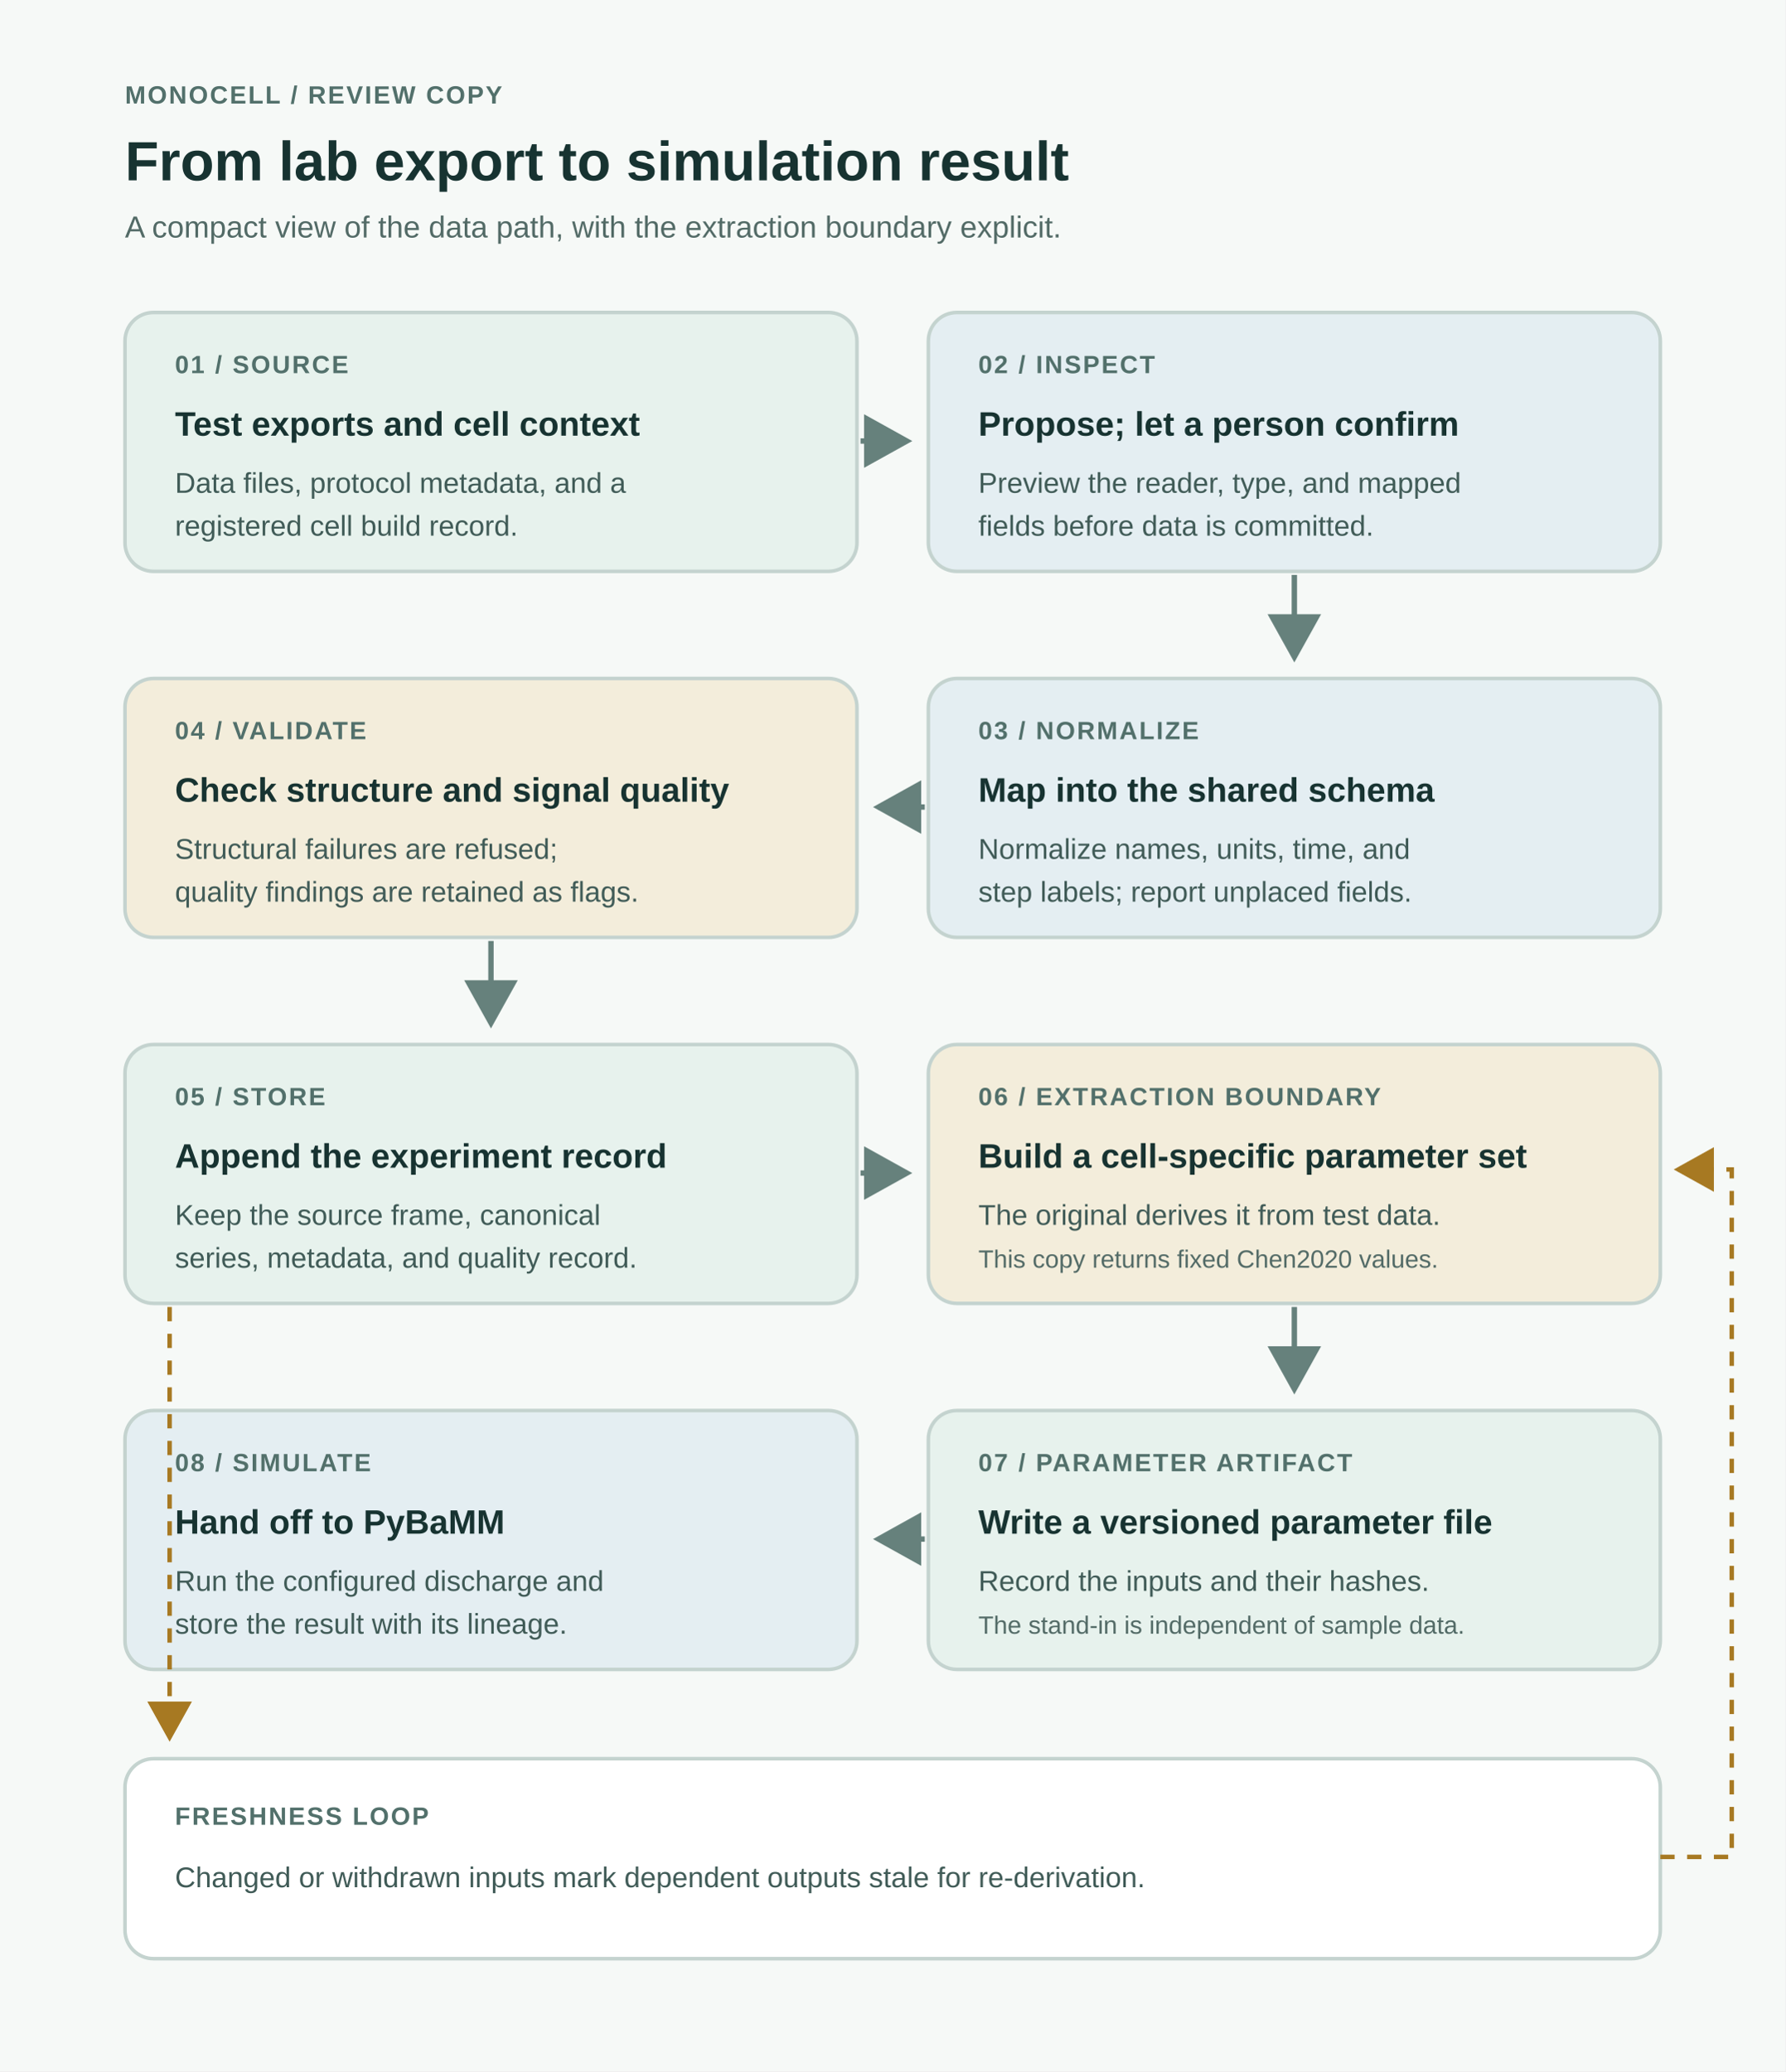
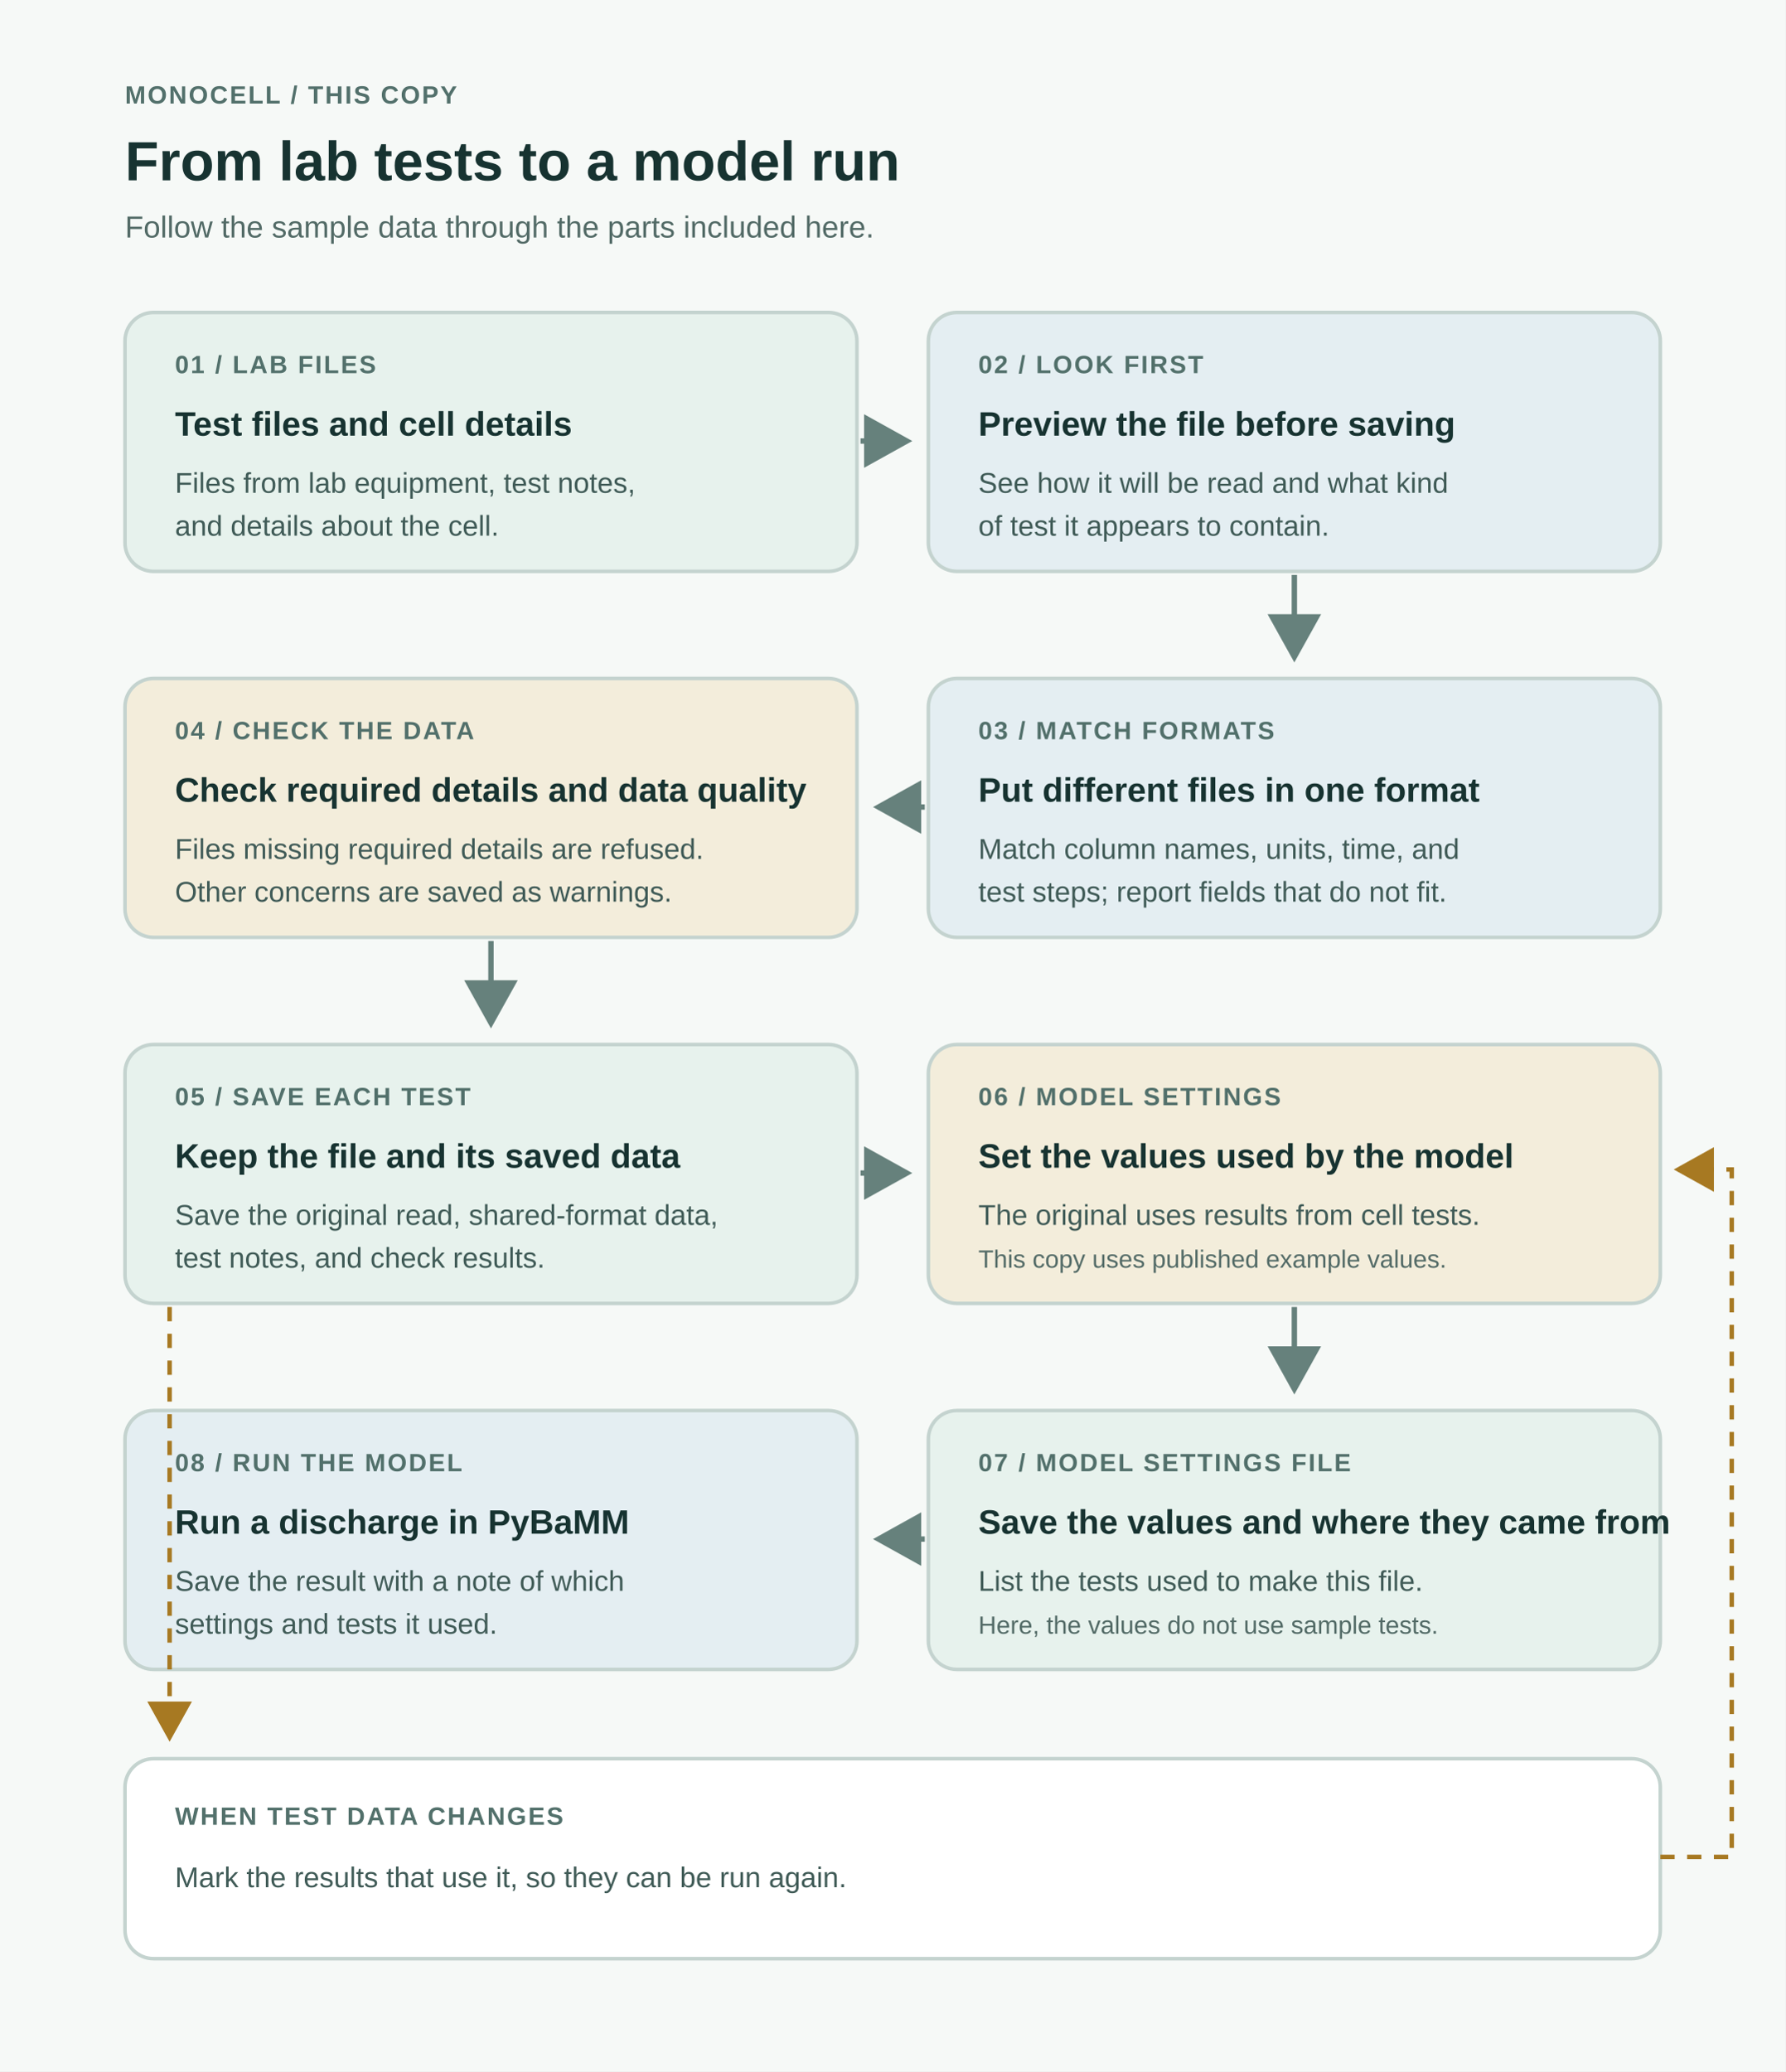
<svg xmlns="http://www.w3.org/2000/svg" viewBox="0 0 1000 1160" role="img" aria-labelledby="title desc">
  <defs>
    <marker id="arrow" markerWidth="12" markerHeight="12" refX="9" refY="6" orient="auto">
      <path d="M1,1 L10,6 L1,11 Z" fill="#66817c" />
    </marker>
    <marker id="loop-arrow" markerWidth="12" markerHeight="12" refX="9" refY="6" orient="auto">
      <path d="M1,1 L10,6 L1,11 Z" fill="#a77922" />
    </marker>
    <style>
      .title { font: 700 31px 'Segoe UI', Arial, sans-serif; fill: #173331; }
      .subtitle { font: 17px 'Segoe UI', Arial, sans-serif; fill: #526a66; }
      .label { font: 700 14px 'Segoe UI', Arial, sans-serif; letter-spacing: 1px; fill: #52706b; }
      .head { font: 700 19px 'Segoe UI', Arial, sans-serif; fill: #173331; }
      .body { font: 16px 'Segoe UI', Arial, sans-serif; fill: #405b57; }
      .small { font: 14px 'Segoe UI', Arial, sans-serif; fill: #526a66; }
      .node { stroke: #c4d3cf; stroke-width: 2; rx: 16; }
      .edge { fill: none; stroke: #66817c; stroke-width: 3; marker-end: url(#arrow); }
      .loop { fill: none; stroke: #a77922; stroke-width: 2.5; stroke-dasharray: 8 7; marker-end: url(#loop-arrow); }
    </style>
  </defs>
  <rect width="1000" height="1160" fill="#f6f9f7" />
-   <text x="70" y="58" class="label">MONOCELL / REVIEW COPY</text>
-   <text x="70" y="101" class="title">From lab export to simulation result</text>
-   <text x="70" y="133" class="subtitle">A compact view of the data path, with the extraction boundary explicit.</text>
+   <text x="70" y="58" class="label">MONOCELL / THIS COPY</text>
+   <text x="70" y="101" class="title">From lab tests to a model run</text>
+   <text x="70" y="133" class="subtitle">Follow the sample data through the parts included here.</text>
  <rect x="70" y="175" width="410" height="145" fill="#e7f2ed" class="node" />
-   <text x="98" y="209" class="label">01 / SOURCE</text>
-   <text x="98" y="244" class="head">Test exports and cell context</text>
-   <text x="98" y="276" class="body">Data files, protocol metadata, and a</text>
-   <text x="98" y="300" class="body">registered cell build record.</text>
+   <text x="98" y="209" class="label">01 / LAB FILES</text>
+   <text x="98" y="244" class="head">Test files and cell details</text>
+   <text x="98" y="276" class="body">Files from lab equipment, test notes,</text>
+   <text x="98" y="300" class="body">and details about the cell.</text>
  <rect x="520" y="175" width="410" height="145" fill="#e4eef2" class="node" />
-   <text x="548" y="209" class="label">02 / INSPECT</text>
-   <text x="548" y="244" class="head">Propose; let a person confirm</text>
-   <text x="548" y="276" class="body">Preview the reader, type, and mapped</text>
-   <text x="548" y="300" class="body">fields before data is committed.</text>
+   <text x="548" y="209" class="label">02 / LOOK FIRST</text>
+   <text x="548" y="244" class="head">Preview the file before saving</text>
+   <text x="548" y="276" class="body">See how it will be read and what kind</text>
+   <text x="548" y="300" class="body">of test it appears to contain.</text>
  <path d="M482,247 H508" class="edge" />
  <rect x="520" y="380" width="410" height="145" fill="#e4eef2" class="node" />
-   <text x="548" y="414" class="label">03 / NORMALIZE</text>
-   <text x="548" y="449" class="head">Map into the shared schema</text>
-   <text x="548" y="481" class="body">Normalize names, units, time, and</text>
-   <text x="548" y="505" class="body">step labels; report unplaced fields.</text>
+   <text x="548" y="414" class="label">03 / MATCH FORMATS</text>
+   <text x="548" y="449" class="head">Put different files in one format</text>
+   <text x="548" y="481" class="body">Match column names, units, time, and</text>
+   <text x="548" y="505" class="body">test steps; report fields that do not fit.</text>
  <path d="M725,322 V368" class="edge" />
  <rect x="70" y="380" width="410" height="145" fill="#f3eddb" class="node" />
-   <text x="98" y="414" class="label">04 / VALIDATE</text>
-   <text x="98" y="449" class="head">Check structure and signal quality</text>
-   <text x="98" y="481" class="body">Structural failures are refused;</text>
-   <text x="98" y="505" class="body">quality findings are retained as flags.</text>
+   <text x="98" y="414" class="label">04 / CHECK THE DATA</text>
+   <text x="98" y="449" class="head">Check required details and data quality</text>
+   <text x="98" y="481" class="body">Files missing required details are refused.</text>
+   <text x="98" y="505" class="body">Other concerns are saved as warnings.</text>
  <path d="M518,452 H492" class="edge" />
  <rect x="70" y="585" width="410" height="145" fill="#e7f2ed" class="node" />
-   <text x="98" y="619" class="label">05 / STORE</text>
-   <text x="98" y="654" class="head">Append the experiment record</text>
-   <text x="98" y="686" class="body">Keep the source frame, canonical</text>
-   <text x="98" y="710" class="body">series, metadata, and quality record.</text>
+   <text x="98" y="619" class="label">05 / SAVE EACH TEST</text>
+   <text x="98" y="654" class="head">Keep the file and its saved data</text>
+   <text x="98" y="686" class="body">Save the original read, shared-format data,</text>
+   <text x="98" y="710" class="body">test notes, and check results.</text>
  <path d="M275,527 V573" class="edge" />
  <rect x="520" y="585" width="410" height="145" fill="#f3eddb" class="node" />
-   <text x="548" y="619" class="label">06 / EXTRACTION BOUNDARY</text>
-   <text x="548" y="654" class="head">Build a cell-specific parameter set</text>
-   <text x="548" y="686" class="body">The original derives it from test data.</text>
-   <text x="548" y="710" class="small">This copy returns fixed Chen2020 values.</text>
+   <text x="548" y="619" class="label">06 / MODEL SETTINGS</text>
+   <text x="548" y="654" class="head">Set the values used by the model</text>
+   <text x="548" y="686" class="body">The original uses results from cell tests.</text>
+   <text x="548" y="710" class="small">This copy uses published example values.</text>
  <path d="M482,657 H508" class="edge" />
  <rect x="520" y="790" width="410" height="145" fill="#e7f2ed" class="node" />
-   <text x="548" y="824" class="label">07 / PARAMETER ARTIFACT</text>
-   <text x="548" y="859" class="head">Write a versioned parameter file</text>
-   <text x="548" y="891" class="body">Record the inputs and their hashes.</text>
-   <text x="548" y="915" class="small">The stand-in is independent of sample data.</text>
+   <text x="548" y="824" class="label">07 / MODEL SETTINGS FILE</text>
+   <text x="548" y="859" class="head">Save the values and where they came from</text>
+   <text x="548" y="891" class="body">List the tests used to make this file.</text>
+   <text x="548" y="915" class="small">Here, the values do not use sample tests.</text>
  <path d="M725,732 V778" class="edge" />
  <rect x="70" y="790" width="410" height="145" fill="#e4eef2" class="node" />
-   <text x="98" y="824" class="label">08 / SIMULATE</text>
-   <text x="98" y="859" class="head">Hand off to PyBaMM</text>
-   <text x="98" y="891" class="body">Run the configured discharge and</text>
-   <text x="98" y="915" class="body">store the result with its lineage.</text>
+   <text x="98" y="824" class="label">08 / RUN THE MODEL</text>
+   <text x="98" y="859" class="head">Run a discharge in PyBaMM</text>
+   <text x="98" y="891" class="body">Save the result with a note of which</text>
+   <text x="98" y="915" class="body">settings and tests it used.</text>
  <path d="M518,862 H492" class="edge" />
  <rect x="70" y="985" width="860" height="112" fill="#ffffff" class="node" />
-   <text x="98" y="1022" class="label">FRESHNESS LOOP</text>
-   <text x="98" y="1057" class="body">Changed or withdrawn inputs mark dependent outputs stale for re-derivation.</text>
+   <text x="98" y="1022" class="label">WHEN TEST DATA CHANGES</text>
+   <text x="98" y="1057" class="body">Mark the results that use it, so they can be run again.</text>
  <path d="M95,732 V973" class="loop" />
  <path d="M930,1040 H970 V655 H940" class="loop" />
</svg>
